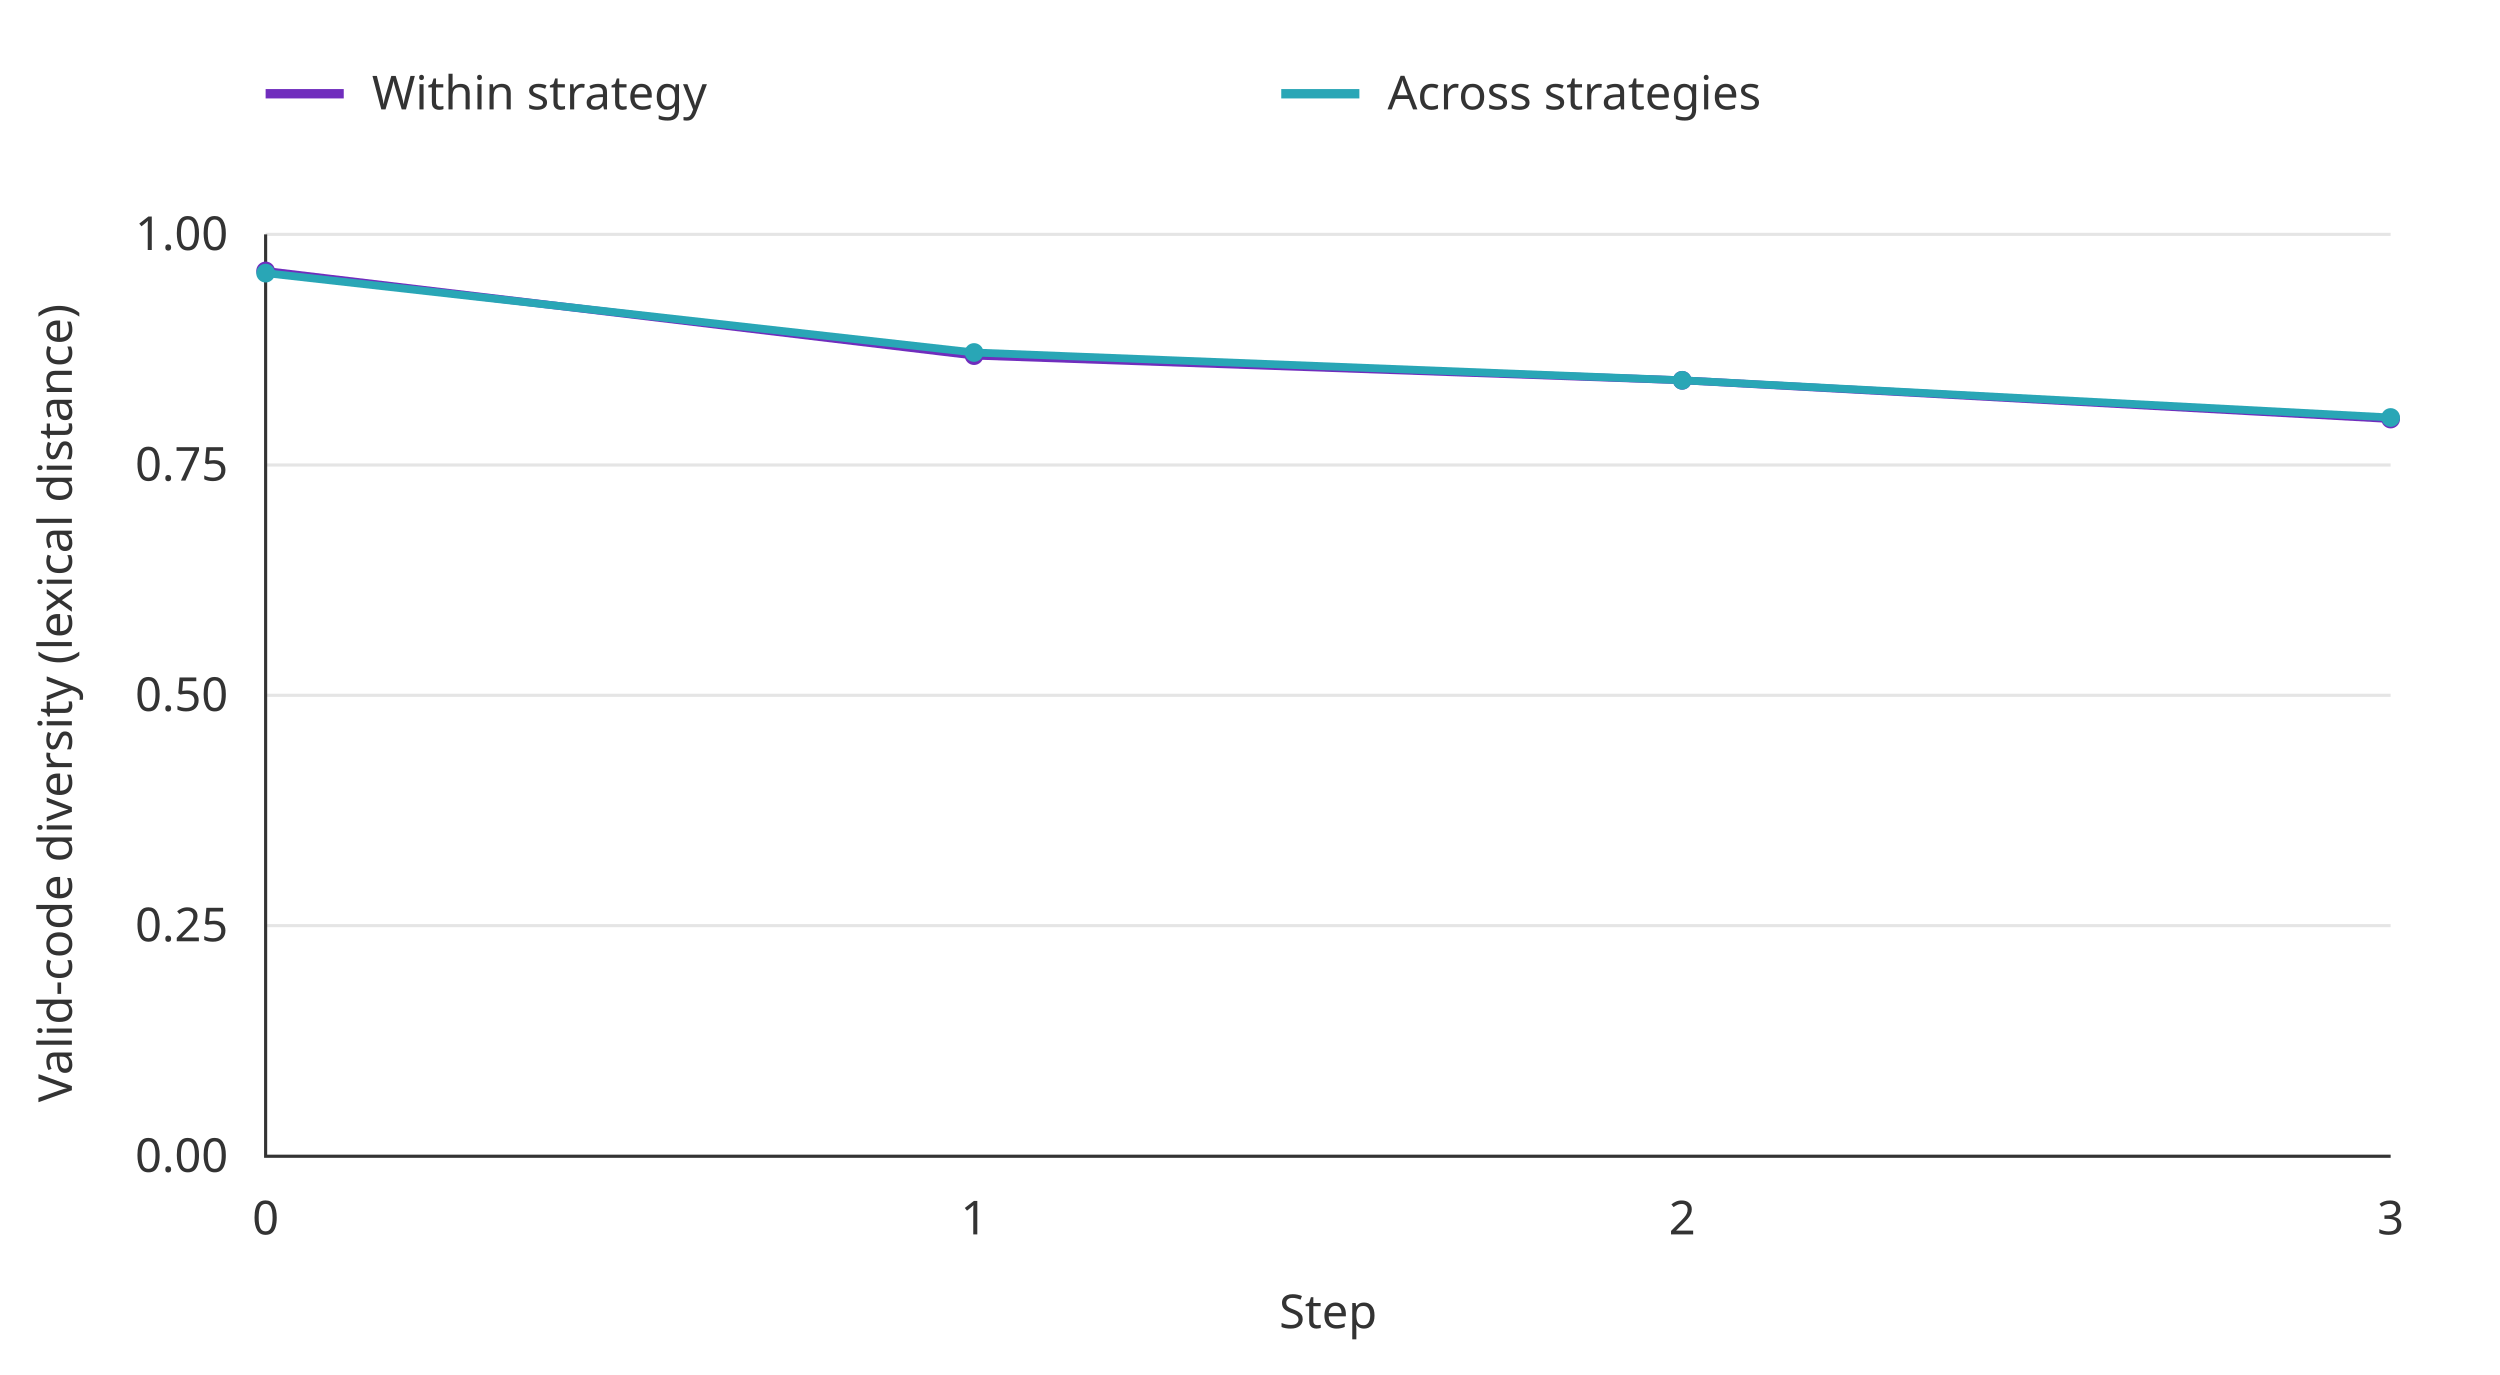
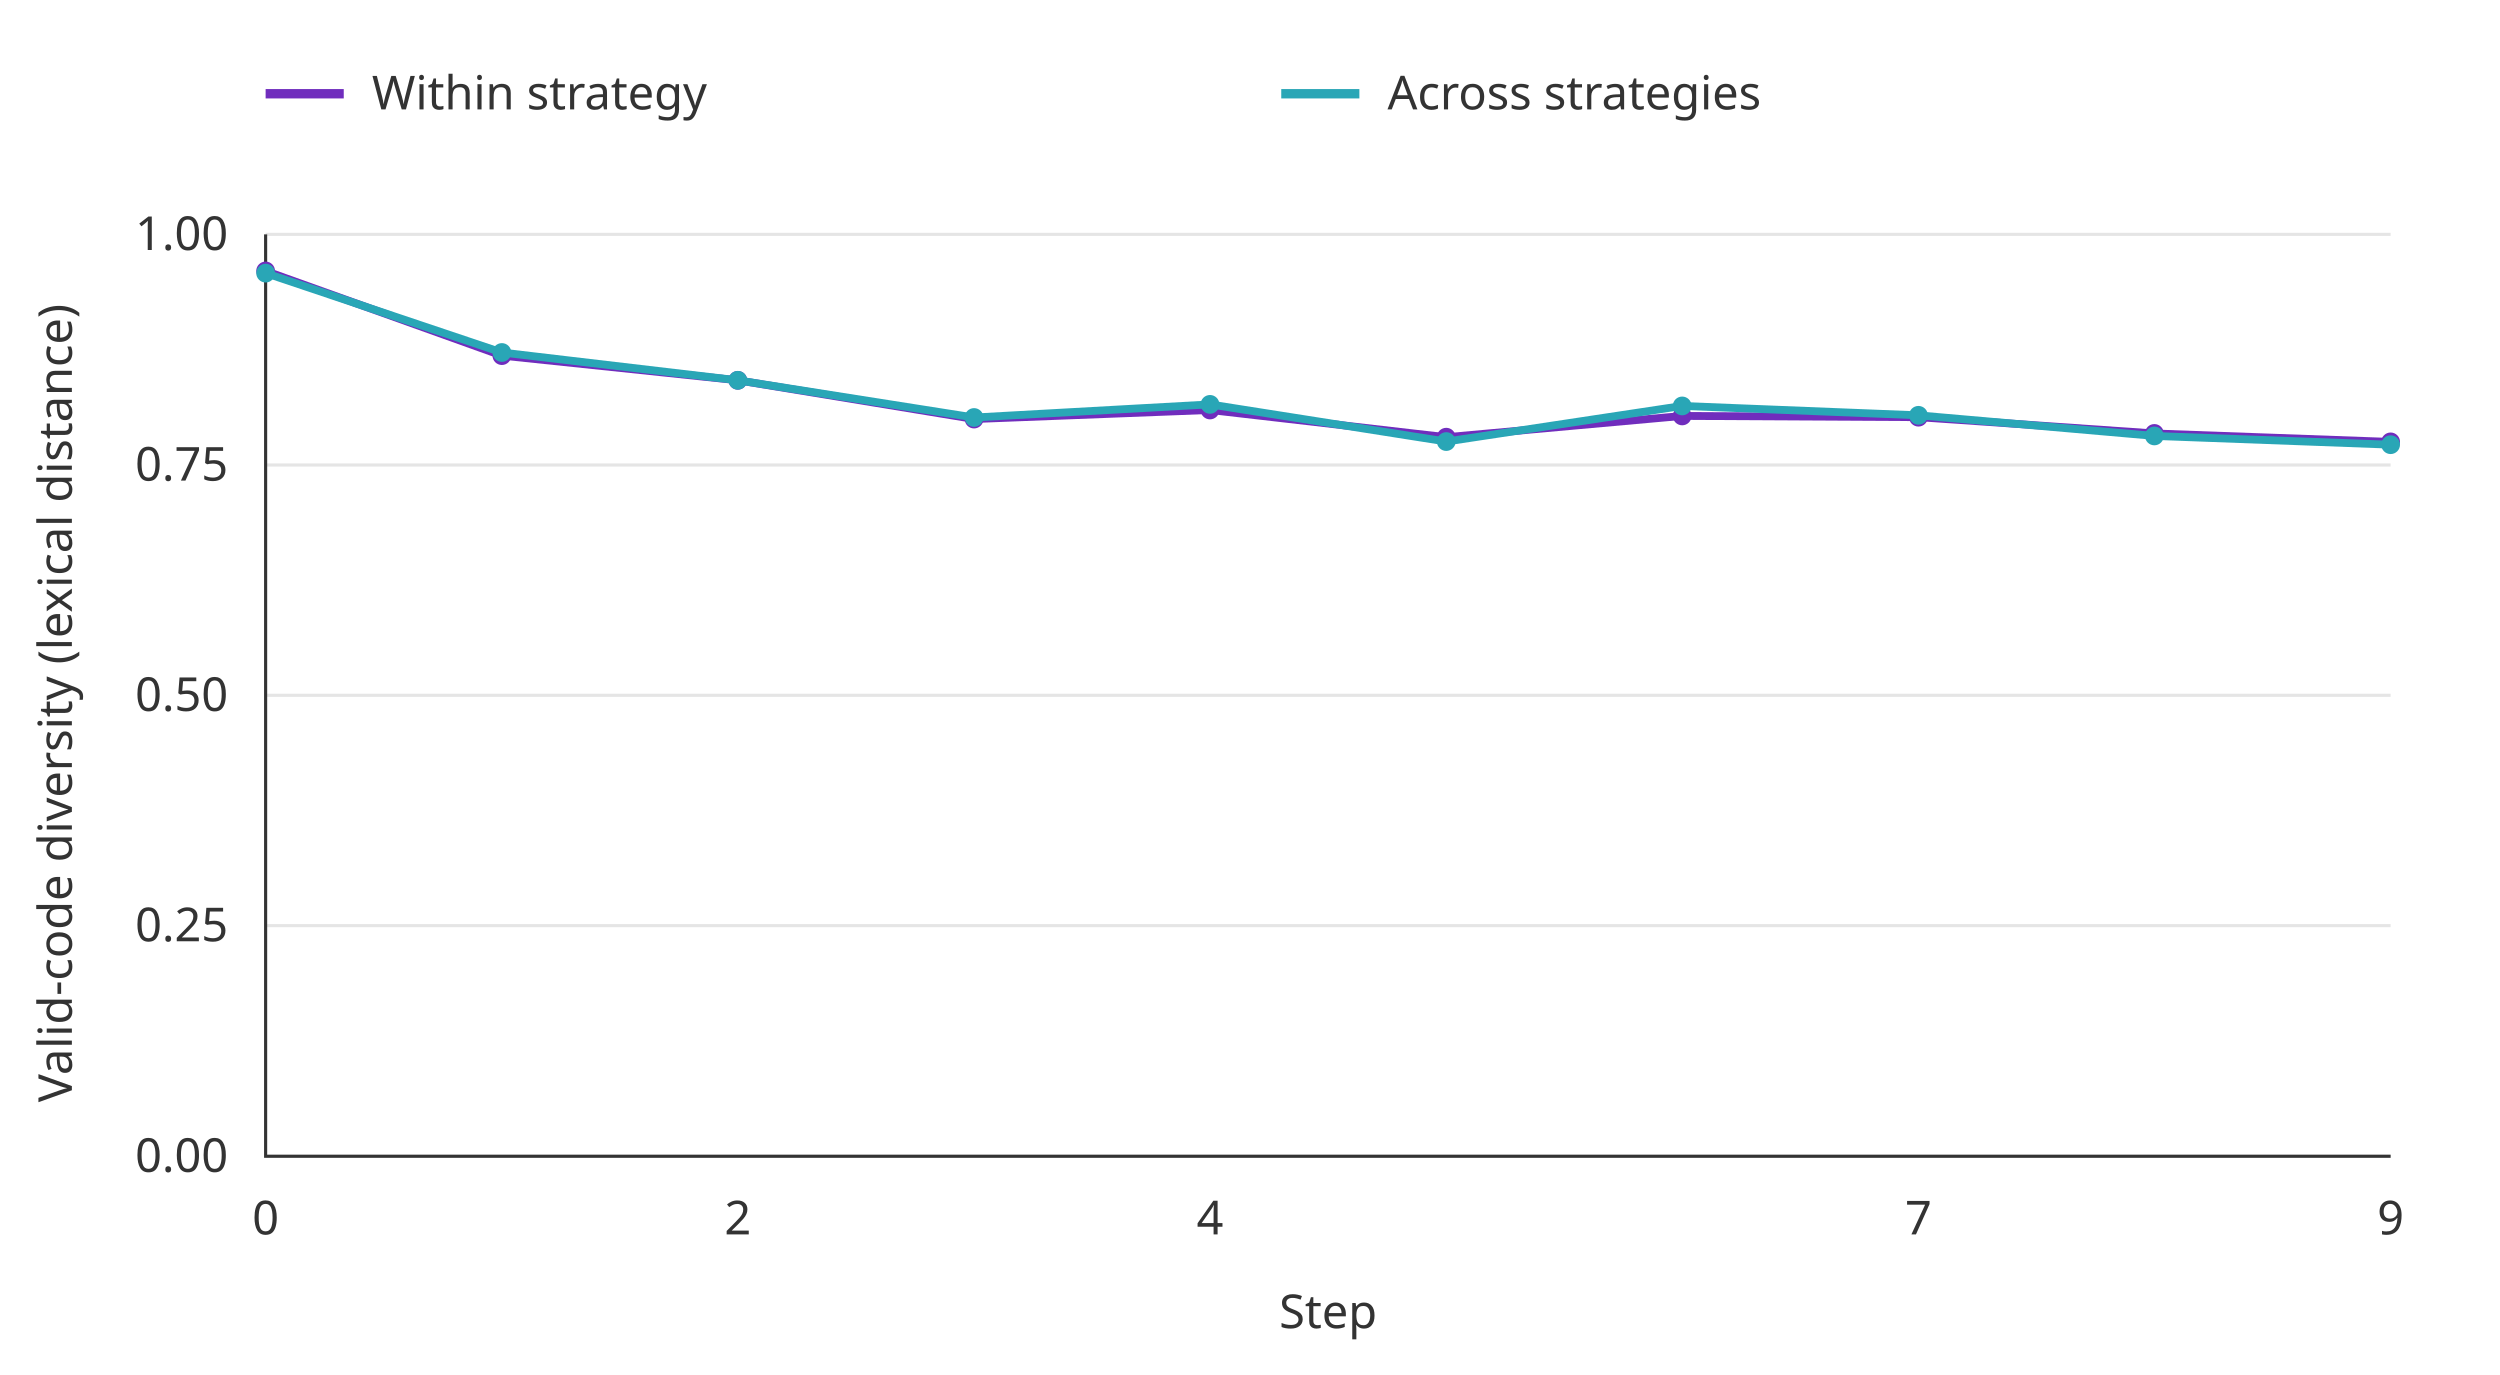
<svg xmlns="http://www.w3.org/2000/svg" width="800" height="440" viewBox="0 0 800 440">
  <rect width="100%" height="100%" fill="white" />
  <g font-family="sans-serif" font-size="15" fill="#333">
    <path d="M85,370.0 H765" stroke="#e5e5e5" />
    <text x="73" y="375.0" text-anchor="end">0.00</text>
    <path d="M85,296.2 H765" stroke="#e5e5e5" />
    <text x="73" y="301.2" text-anchor="end">0.25</text>
    <path d="M85,222.5 H765" stroke="#e5e5e5" />
    <text x="73" y="227.5" text-anchor="end">0.50</text>
    <path d="M85,148.8 H765" stroke="#e5e5e5" />
    <text x="73" y="153.8" text-anchor="end">0.75</text>
    <path d="M85,75.0 H765" stroke="#e5e5e5" />
    <text x="73" y="80.0" text-anchor="end">1.00</text>
    <text x="85.0" y="395" text-anchor="middle">0</text>
-     <text x="311.7" y="395" text-anchor="middle">1</text>
-     <text x="538.3" y="395" text-anchor="middle">2</text>
-     <text x="765.0" y="395" text-anchor="middle">3</text>
+     <text x="236.1" y="395" text-anchor="middle">2</text>
+     <text x="387.2" y="395" text-anchor="middle">4</text>
+     <text x="613.9" y="395" text-anchor="middle">7</text>
+     <text x="765.0" y="395" text-anchor="middle">9</text>
    <path d="M85,75 V370 H765" fill="none" stroke="#333" />
    <text x="425" y="425" text-anchor="middle">Step</text>
    <text transform="translate(23,225) rotate(-90)" text-anchor="middle">Valid-code diversity (lexical distance)</text>
    <path d="M85,30 h25" stroke="#702dbd" stroke-width="3" />
    <text x="119" y="35">Within strategy</text>
    <circle cx="85.0" cy="86.7" r="3" fill="#702dbd" />
-     <circle cx="311.7" cy="113.8" r="3" fill="#702dbd" />
-     <circle cx="538.3" cy="121.7" r="3" fill="#702dbd" />
-     <circle cx="765.0" cy="134.1" r="3" fill="#702dbd" />
-     <polyline points="85.0,86.7 311.7,113.8 538.3,121.7 765.0,134.1" fill="none" stroke="#702dbd" stroke-width="2.5" />
+     <circle cx="160.6" cy="113.8" r="3" fill="#702dbd" />
+     <circle cx="236.1" cy="121.7" r="3" fill="#702dbd" />
+     <circle cx="311.7" cy="134.1" r="3" fill="#702dbd" />
+     <circle cx="387.2" cy="131.2" r="3" fill="#702dbd" />
+     <circle cx="462.8" cy="139.9" r="3" fill="#702dbd" />
+     <circle cx="538.3" cy="133.1" r="3" fill="#702dbd" />
+     <circle cx="613.9" cy="133.5" r="3" fill="#702dbd" />
+     <circle cx="689.4" cy="138.7" r="3" fill="#702dbd" />
+     <circle cx="765.0" cy="141.4" r="3" fill="#702dbd" />
+     <polyline points="85.0,86.7 160.6,113.8 236.1,121.7 311.7,134.1 387.2,131.2 462.8,139.9 538.3,133.1 613.9,133.5 689.4,138.7 765.0,141.4" fill="none" stroke="#702dbd" stroke-width="2.5" />
    <path d="M410,30 h25" stroke="#29a6b6" stroke-width="3" />
    <text x="444" y="35">Across strategies</text>
    <circle cx="85.0" cy="87.4" r="3" fill="#29a6b6" />
-     <circle cx="311.7" cy="112.8" r="3" fill="#29a6b6" />
-     <circle cx="538.3" cy="121.7" r="3" fill="#29a6b6" />
-     <circle cx="765.0" cy="133.6" r="3" fill="#29a6b6" />
-     <polyline points="85.0,87.4 311.7,112.8 538.3,121.7 765.0,133.6" fill="none" stroke="#29a6b6" stroke-width="2.5" />
+     <circle cx="160.6" cy="112.8" r="3" fill="#29a6b6" />
+     <circle cx="236.1" cy="121.7" r="3" fill="#29a6b6" />
+     <circle cx="311.7" cy="133.6" r="3" fill="#29a6b6" />
+     <circle cx="387.2" cy="129.4" r="3" fill="#29a6b6" />
+     <circle cx="462.8" cy="141.3" r="3" fill="#29a6b6" />
+     <circle cx="538.3" cy="129.9" r="3" fill="#29a6b6" />
+     <circle cx="613.9" cy="132.9" r="3" fill="#29a6b6" />
+     <circle cx="689.4" cy="139.5" r="3" fill="#29a6b6" />
+     <circle cx="765.0" cy="142.3" r="3" fill="#29a6b6" />
+     <polyline points="85.0,87.4 160.6,112.8 236.1,121.7 311.7,133.6 387.2,129.4 462.8,141.3 538.3,129.9 613.9,132.9 689.4,139.5 765.0,142.3" fill="none" stroke="#29a6b6" stroke-width="2.5" />
  </g>
</svg>
